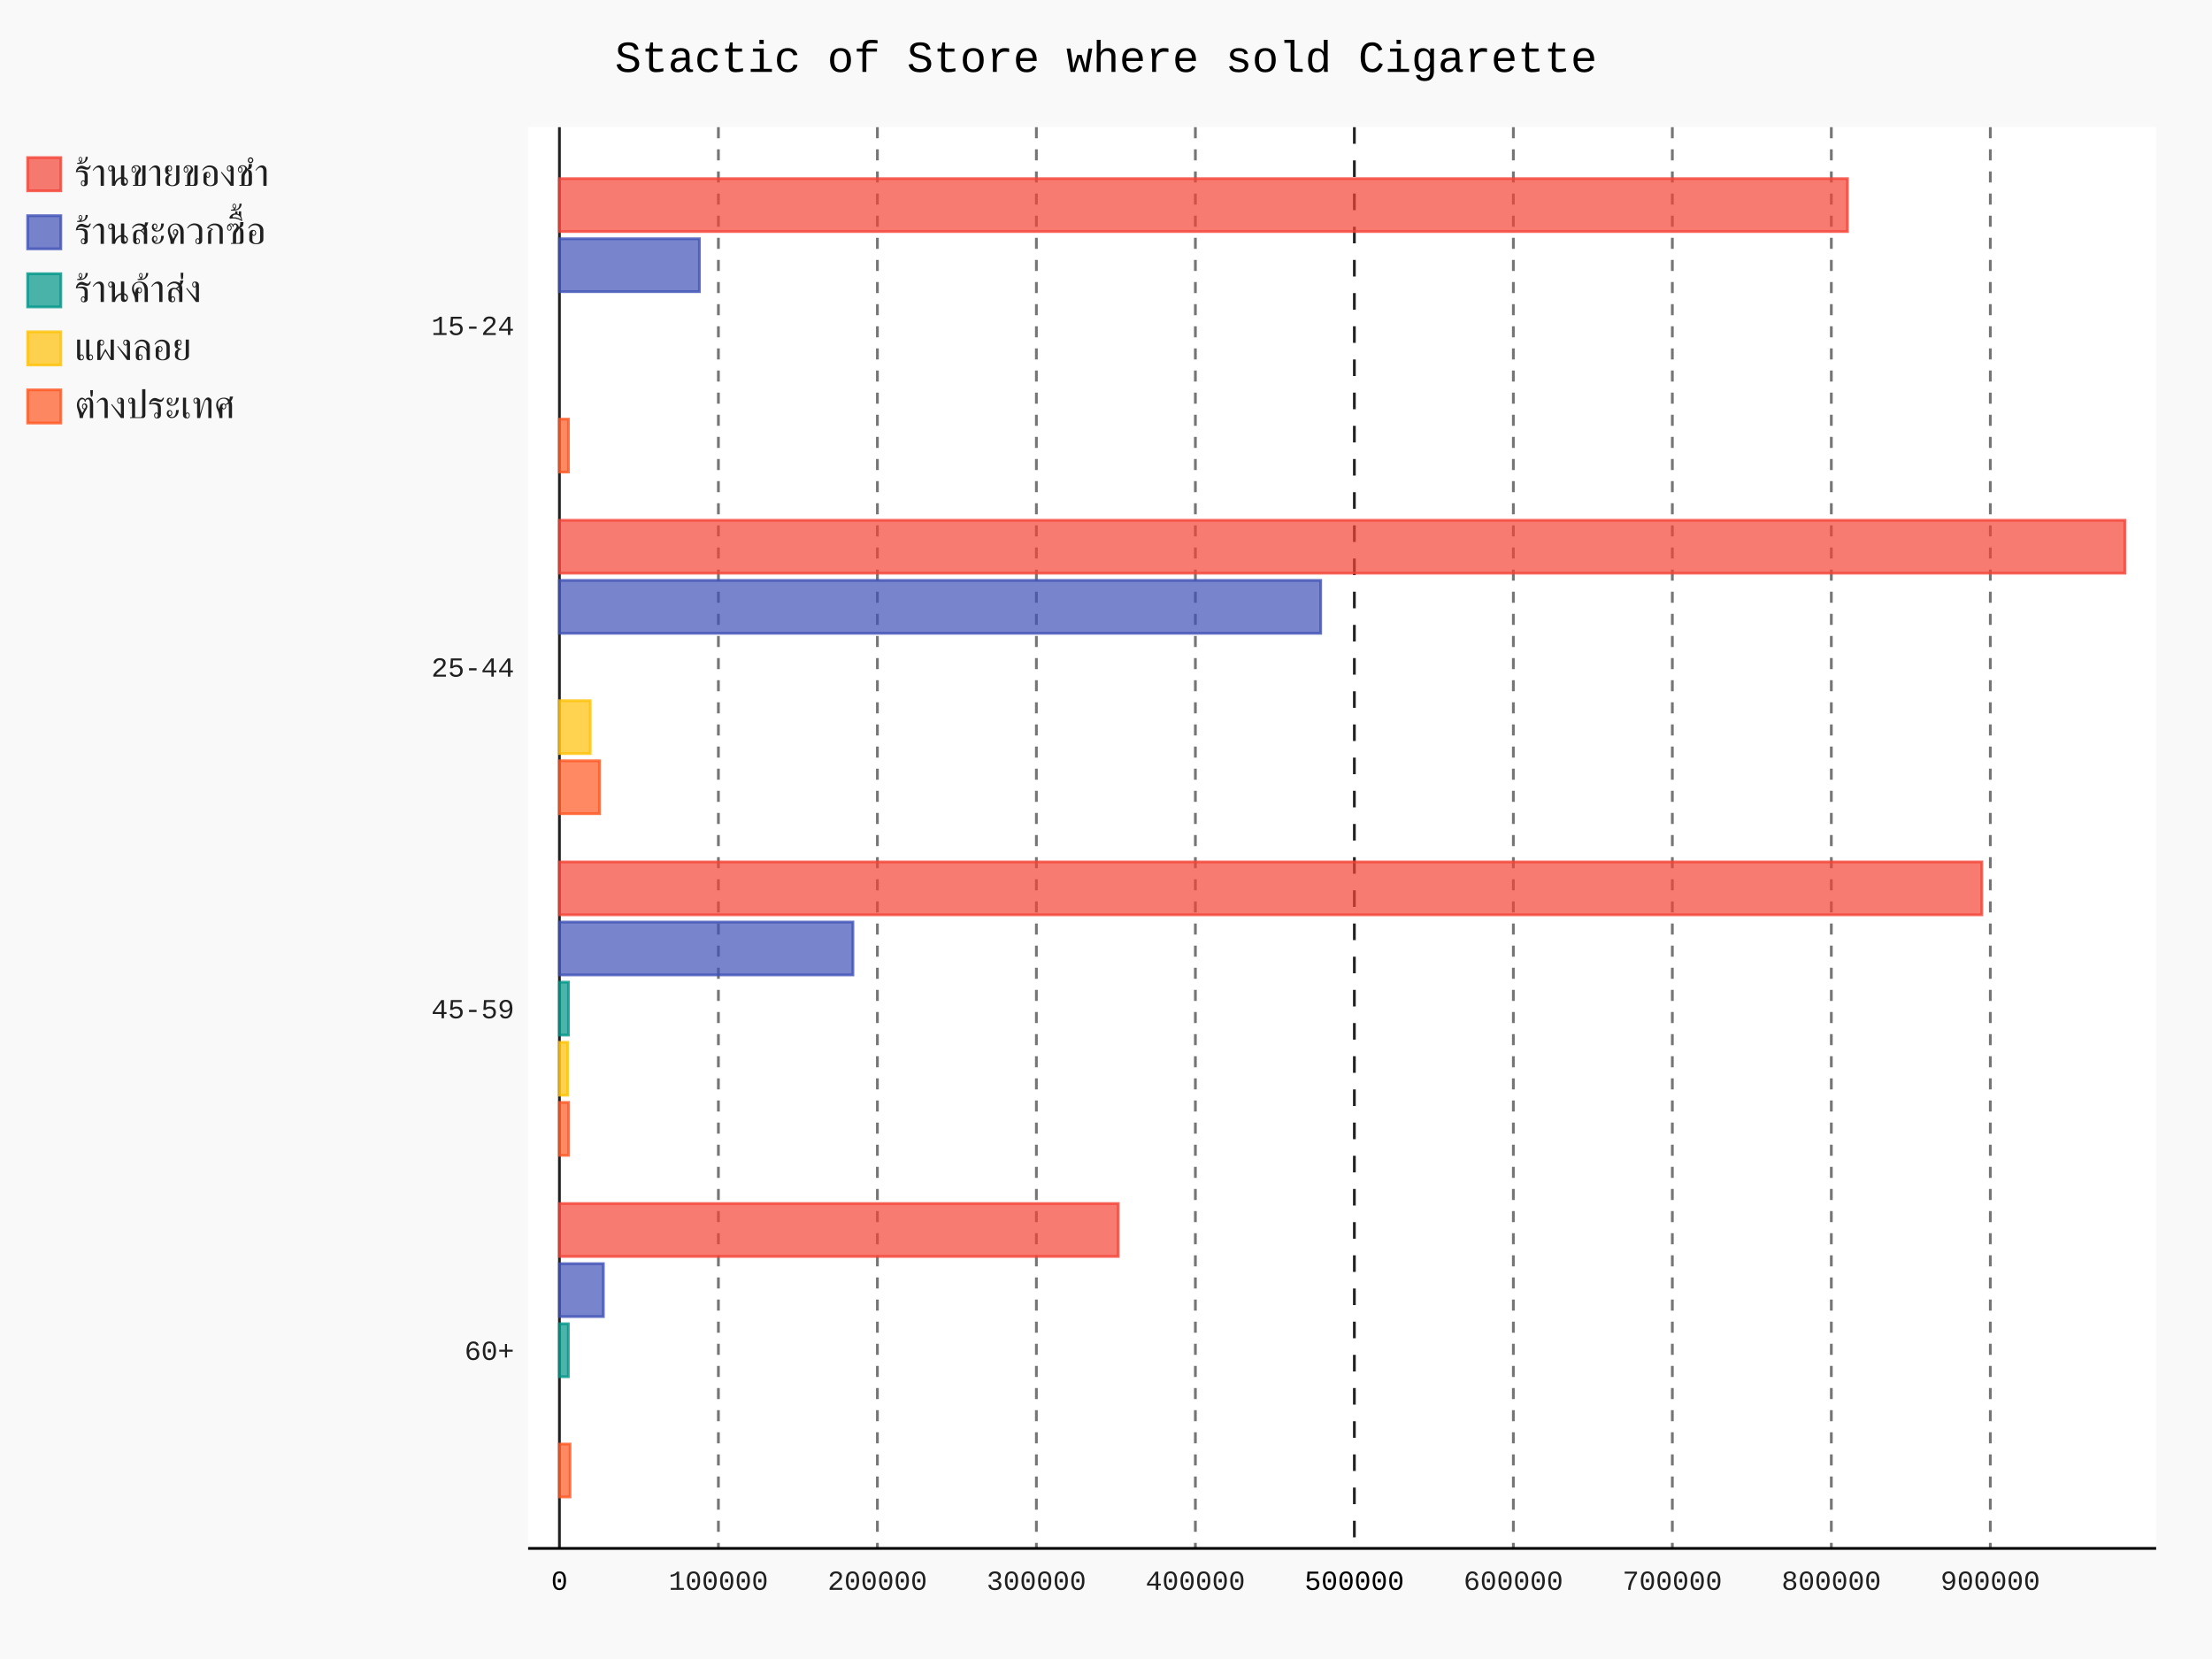
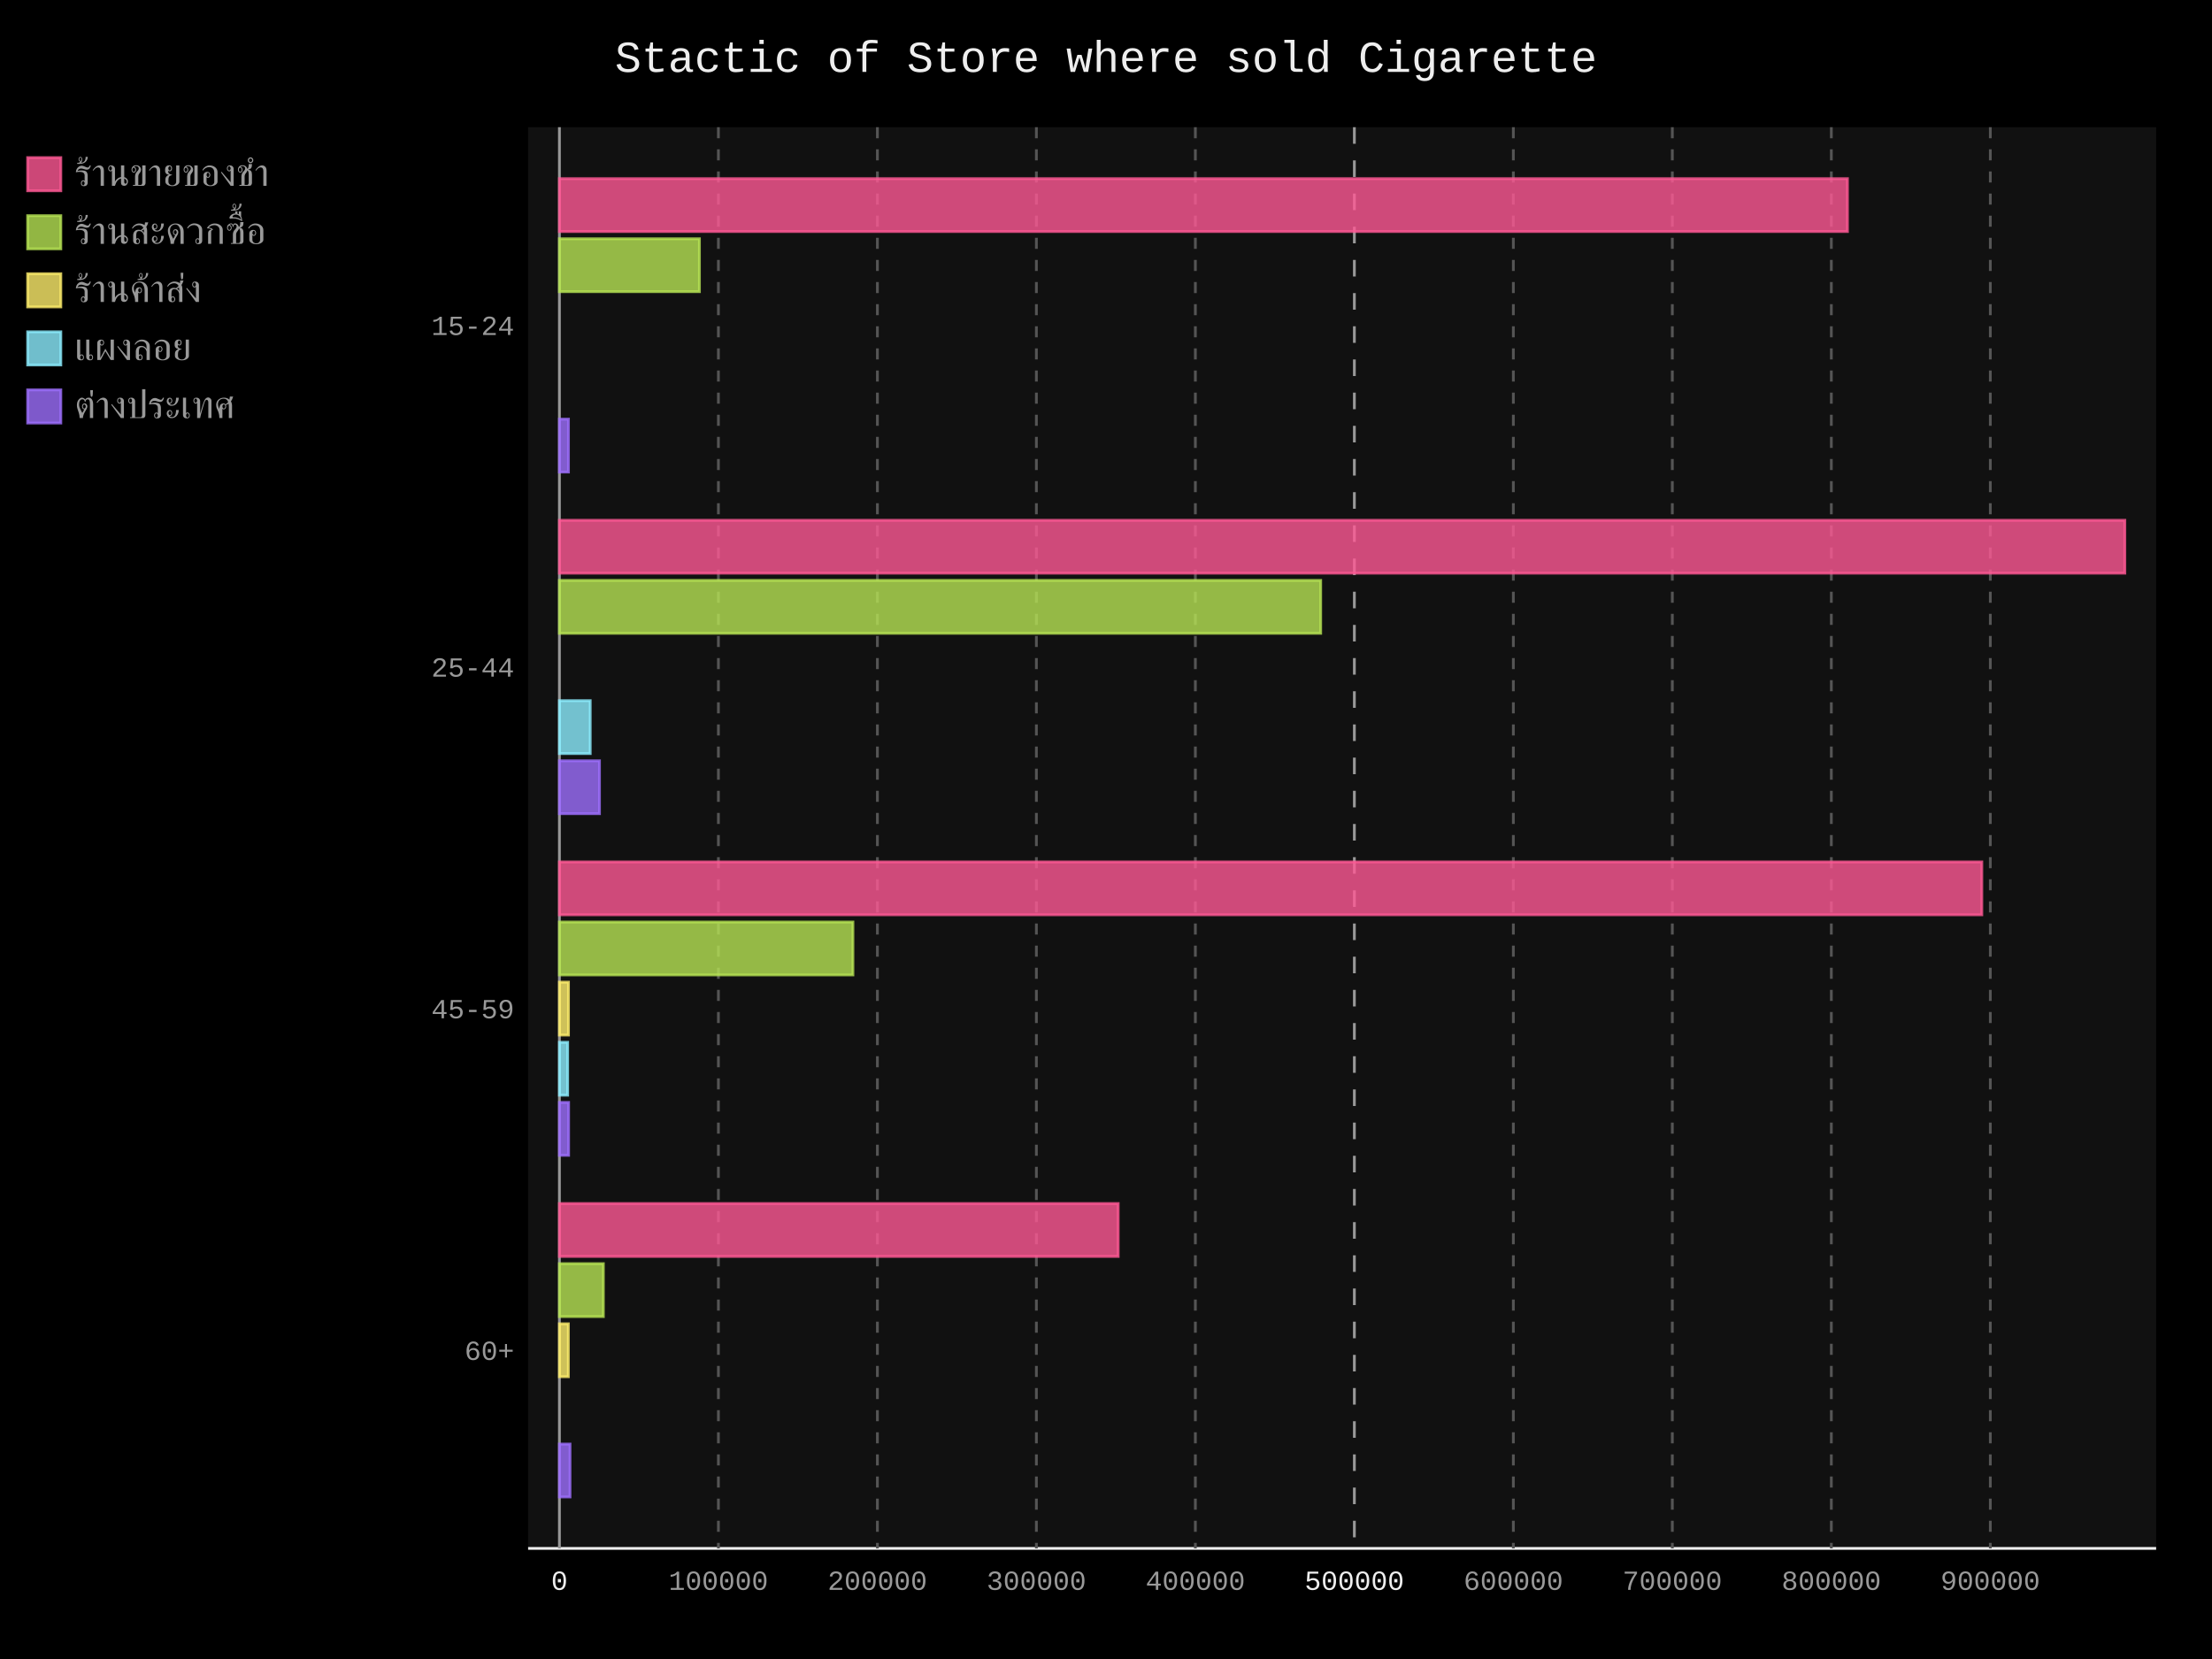
- <svg xmlns="http://www.w3.org/2000/svg" class="pygal-chart" id="chart-4f5d2a07-ab91-4916-8d37-34bf2c776c9f" viewBox="0 0 800 600">
+ <svg xmlns="http://www.w3.org/2000/svg" class="pygal-chart" id="chart-96e64031-2d97-4b49-96bc-807b6238d96c" viewBox="0 0 800 600">
  <defs>
-     <style type="text/css">#chart-4f5d2a07-ab91-4916-8d37-34bf2c776c9f{-webkit-user-select:none;-webkit-font-smoothing:antialiased;font-family:Consolas,"Liberation Mono",Menlo,Courier,monospace}#chart-4f5d2a07-ab91-4916-8d37-34bf2c776c9f .title{font-family:Consolas,"Liberation Mono",Menlo,Courier,monospace;font-size:16px}#chart-4f5d2a07-ab91-4916-8d37-34bf2c776c9f .legends .legend text{font-family:Consolas,"Liberation Mono",Menlo,Courier,monospace;font-size:14px}#chart-4f5d2a07-ab91-4916-8d37-34bf2c776c9f .axis text{font-family:Consolas,"Liberation Mono",Menlo,Courier,monospace;font-size:10px}#chart-4f5d2a07-ab91-4916-8d37-34bf2c776c9f .axis text.major{font-family:Consolas,"Liberation Mono",Menlo,Courier,monospace;font-size:10px}#chart-4f5d2a07-ab91-4916-8d37-34bf2c776c9f .text-overlay text.value{font-family:Consolas,"Liberation Mono",Menlo,Courier,monospace;font-size:16px}#chart-4f5d2a07-ab91-4916-8d37-34bf2c776c9f .text-overlay text.label{font-family:Consolas,"Liberation Mono",Menlo,Courier,monospace;font-size:10px}#chart-4f5d2a07-ab91-4916-8d37-34bf2c776c9f .tooltip{font-family:Consolas,"Liberation Mono",Menlo,Courier,monospace;font-size:14px}#chart-4f5d2a07-ab91-4916-8d37-34bf2c776c9f text.no_data{font-family:Consolas,"Liberation Mono",Menlo,Courier,monospace;font-size:64px}
- #chart-4f5d2a07-ab91-4916-8d37-34bf2c776c9f{background-color:rgba(249,249,249,1)}#chart-4f5d2a07-ab91-4916-8d37-34bf2c776c9f path,#chart-4f5d2a07-ab91-4916-8d37-34bf2c776c9f line,#chart-4f5d2a07-ab91-4916-8d37-34bf2c776c9f rect,#chart-4f5d2a07-ab91-4916-8d37-34bf2c776c9f circle{-webkit-transition:150ms;-moz-transition:150ms;transition:150ms}#chart-4f5d2a07-ab91-4916-8d37-34bf2c776c9f .graph &gt; .background{fill:rgba(249,249,249,1)}#chart-4f5d2a07-ab91-4916-8d37-34bf2c776c9f .plot &gt; .background{fill:rgba(255,255,255,1)}#chart-4f5d2a07-ab91-4916-8d37-34bf2c776c9f .graph{fill:rgba(0,0,0,.87)}#chart-4f5d2a07-ab91-4916-8d37-34bf2c776c9f text.no_data{fill:rgba(0,0,0,1)}#chart-4f5d2a07-ab91-4916-8d37-34bf2c776c9f .title{fill:rgba(0,0,0,1)}#chart-4f5d2a07-ab91-4916-8d37-34bf2c776c9f .legends .legend text{fill:rgba(0,0,0,.87)}#chart-4f5d2a07-ab91-4916-8d37-34bf2c776c9f .legends .legend:hover text{fill:rgba(0,0,0,1)}#chart-4f5d2a07-ab91-4916-8d37-34bf2c776c9f .axis .line{stroke:rgba(0,0,0,1)}#chart-4f5d2a07-ab91-4916-8d37-34bf2c776c9f .axis .guide.line{stroke:rgba(0,0,0,.54)}#chart-4f5d2a07-ab91-4916-8d37-34bf2c776c9f .axis .major.line{stroke:rgba(0,0,0,.87)}#chart-4f5d2a07-ab91-4916-8d37-34bf2c776c9f .axis text.major{fill:rgba(0,0,0,1)}#chart-4f5d2a07-ab91-4916-8d37-34bf2c776c9f .axis.y .guides:hover .guide.line,#chart-4f5d2a07-ab91-4916-8d37-34bf2c776c9f .line-graph .axis.x .guides:hover .guide.line,#chart-4f5d2a07-ab91-4916-8d37-34bf2c776c9f .stackedline-graph .axis.x .guides:hover .guide.line,#chart-4f5d2a07-ab91-4916-8d37-34bf2c776c9f .xy-graph .axis.x .guides:hover .guide.line{stroke:rgba(0,0,0,1)}#chart-4f5d2a07-ab91-4916-8d37-34bf2c776c9f .axis .guides:hover text{fill:rgba(0,0,0,1)}#chart-4f5d2a07-ab91-4916-8d37-34bf2c776c9f .reactive{fill-opacity:.7;stroke-opacity:.8}#chart-4f5d2a07-ab91-4916-8d37-34bf2c776c9f .ci{stroke:rgba(0,0,0,.87)}#chart-4f5d2a07-ab91-4916-8d37-34bf2c776c9f .reactive.active,#chart-4f5d2a07-ab91-4916-8d37-34bf2c776c9f .active .reactive{fill-opacity:.8;stroke-opacity:.9;stroke-width:4}#chart-4f5d2a07-ab91-4916-8d37-34bf2c776c9f .ci .reactive.active{stroke-width:1.5}#chart-4f5d2a07-ab91-4916-8d37-34bf2c776c9f .series text{fill:rgba(0,0,0,1)}#chart-4f5d2a07-ab91-4916-8d37-34bf2c776c9f .tooltip rect{fill:rgba(255,255,255,1);stroke:rgba(0,0,0,1);-webkit-transition:opacity 150ms;-moz-transition:opacity 150ms;transition:opacity 150ms}#chart-4f5d2a07-ab91-4916-8d37-34bf2c776c9f .tooltip .label{fill:rgba(0,0,0,.87)}#chart-4f5d2a07-ab91-4916-8d37-34bf2c776c9f .tooltip .label{fill:rgba(0,0,0,.87)}#chart-4f5d2a07-ab91-4916-8d37-34bf2c776c9f .tooltip .legend{font-size:.8em;fill:rgba(0,0,0,.54)}#chart-4f5d2a07-ab91-4916-8d37-34bf2c776c9f .tooltip .x_label{font-size:.6em;fill:rgba(0,0,0,1)}#chart-4f5d2a07-ab91-4916-8d37-34bf2c776c9f .tooltip .xlink{font-size:.5em;text-decoration:underline}#chart-4f5d2a07-ab91-4916-8d37-34bf2c776c9f .tooltip .value{font-size:1.5em}#chart-4f5d2a07-ab91-4916-8d37-34bf2c776c9f .bound{font-size:.5em}#chart-4f5d2a07-ab91-4916-8d37-34bf2c776c9f .max-value{font-size:.75em;fill:rgba(0,0,0,.54)}#chart-4f5d2a07-ab91-4916-8d37-34bf2c776c9f .map-element{fill:rgba(255,255,255,1);stroke:rgba(0,0,0,.54) !important}#chart-4f5d2a07-ab91-4916-8d37-34bf2c776c9f .map-element .reactive{fill-opacity:inherit;stroke-opacity:inherit}#chart-4f5d2a07-ab91-4916-8d37-34bf2c776c9f .color-0,#chart-4f5d2a07-ab91-4916-8d37-34bf2c776c9f .color-0 a:visited{stroke:#F44336;fill:#F44336}#chart-4f5d2a07-ab91-4916-8d37-34bf2c776c9f .color-1,#chart-4f5d2a07-ab91-4916-8d37-34bf2c776c9f .color-1 a:visited{stroke:#3F51B5;fill:#3F51B5}#chart-4f5d2a07-ab91-4916-8d37-34bf2c776c9f .color-2,#chart-4f5d2a07-ab91-4916-8d37-34bf2c776c9f .color-2 a:visited{stroke:#009688;fill:#009688}#chart-4f5d2a07-ab91-4916-8d37-34bf2c776c9f .color-3,#chart-4f5d2a07-ab91-4916-8d37-34bf2c776c9f .color-3 a:visited{stroke:#FFC107;fill:#FFC107}#chart-4f5d2a07-ab91-4916-8d37-34bf2c776c9f .color-4,#chart-4f5d2a07-ab91-4916-8d37-34bf2c776c9f .color-4 a:visited{stroke:#FF5722;fill:#FF5722}#chart-4f5d2a07-ab91-4916-8d37-34bf2c776c9f .text-overlay .color-0 text{fill:black}#chart-4f5d2a07-ab91-4916-8d37-34bf2c776c9f .text-overlay .color-1 text{fill:black}#chart-4f5d2a07-ab91-4916-8d37-34bf2c776c9f .text-overlay .color-2 text{fill:black}#chart-4f5d2a07-ab91-4916-8d37-34bf2c776c9f .text-overlay .color-3 text{fill:black}#chart-4f5d2a07-ab91-4916-8d37-34bf2c776c9f .text-overlay .color-4 text{fill:black}
- #chart-4f5d2a07-ab91-4916-8d37-34bf2c776c9f text.no_data{text-anchor:middle}#chart-4f5d2a07-ab91-4916-8d37-34bf2c776c9f .guide.line{fill:none}#chart-4f5d2a07-ab91-4916-8d37-34bf2c776c9f .centered{text-anchor:middle}#chart-4f5d2a07-ab91-4916-8d37-34bf2c776c9f .title{text-anchor:middle}#chart-4f5d2a07-ab91-4916-8d37-34bf2c776c9f .legends .legend text{fill-opacity:1}#chart-4f5d2a07-ab91-4916-8d37-34bf2c776c9f .axis.x text{text-anchor:middle}#chart-4f5d2a07-ab91-4916-8d37-34bf2c776c9f .axis.x:not(.web) text[transform]{text-anchor:start}#chart-4f5d2a07-ab91-4916-8d37-34bf2c776c9f .axis.x:not(.web) text[transform].backwards{text-anchor:end}#chart-4f5d2a07-ab91-4916-8d37-34bf2c776c9f .axis.y text{text-anchor:end}#chart-4f5d2a07-ab91-4916-8d37-34bf2c776c9f .axis.y text[transform].backwards{text-anchor:start}#chart-4f5d2a07-ab91-4916-8d37-34bf2c776c9f .axis.y2 text{text-anchor:start}#chart-4f5d2a07-ab91-4916-8d37-34bf2c776c9f .axis.y2 text[transform].backwards{text-anchor:end}#chart-4f5d2a07-ab91-4916-8d37-34bf2c776c9f .axis .guide.line{stroke-dasharray:4,4}#chart-4f5d2a07-ab91-4916-8d37-34bf2c776c9f .axis .major.guide.line{stroke-dasharray:6,6}#chart-4f5d2a07-ab91-4916-8d37-34bf2c776c9f .horizontal .axis.y .guide.line,#chart-4f5d2a07-ab91-4916-8d37-34bf2c776c9f .horizontal .axis.y2 .guide.line,#chart-4f5d2a07-ab91-4916-8d37-34bf2c776c9f .vertical .axis.x .guide.line{opacity:0}#chart-4f5d2a07-ab91-4916-8d37-34bf2c776c9f .horizontal .axis.always_show .guide.line,#chart-4f5d2a07-ab91-4916-8d37-34bf2c776c9f .vertical .axis.always_show .guide.line{opacity:1 !important}#chart-4f5d2a07-ab91-4916-8d37-34bf2c776c9f .axis.y .guides:hover .guide.line,#chart-4f5d2a07-ab91-4916-8d37-34bf2c776c9f .axis.y2 .guides:hover .guide.line,#chart-4f5d2a07-ab91-4916-8d37-34bf2c776c9f .axis.x .guides:hover .guide.line{opacity:1}#chart-4f5d2a07-ab91-4916-8d37-34bf2c776c9f .axis .guides:hover text{opacity:1}#chart-4f5d2a07-ab91-4916-8d37-34bf2c776c9f .nofill{fill:none}#chart-4f5d2a07-ab91-4916-8d37-34bf2c776c9f .subtle-fill{fill-opacity:.2}#chart-4f5d2a07-ab91-4916-8d37-34bf2c776c9f .dot{stroke-width:1px;fill-opacity:1}#chart-4f5d2a07-ab91-4916-8d37-34bf2c776c9f .dot.active{stroke-width:5px}#chart-4f5d2a07-ab91-4916-8d37-34bf2c776c9f .dot.negative{fill:transparent}#chart-4f5d2a07-ab91-4916-8d37-34bf2c776c9f text,#chart-4f5d2a07-ab91-4916-8d37-34bf2c776c9f tspan{stroke:none !important}#chart-4f5d2a07-ab91-4916-8d37-34bf2c776c9f .series text.active{opacity:1}#chart-4f5d2a07-ab91-4916-8d37-34bf2c776c9f .tooltip rect{fill-opacity:.95;stroke-width:.5}#chart-4f5d2a07-ab91-4916-8d37-34bf2c776c9f .tooltip text{fill-opacity:1}#chart-4f5d2a07-ab91-4916-8d37-34bf2c776c9f .showable{visibility:hidden}#chart-4f5d2a07-ab91-4916-8d37-34bf2c776c9f .showable.shown{visibility:visible}#chart-4f5d2a07-ab91-4916-8d37-34bf2c776c9f .gauge-background{fill:rgba(229,229,229,1);stroke:none}#chart-4f5d2a07-ab91-4916-8d37-34bf2c776c9f .bg-lines{stroke:rgba(249,249,249,1);stroke-width:2px}</style>
+     <style type="text/css">#chart-96e64031-2d97-4b49-96bc-807b6238d96c{-webkit-user-select:none;-webkit-font-smoothing:antialiased;font-family:Consolas,"Liberation Mono",Menlo,Courier,monospace}#chart-96e64031-2d97-4b49-96bc-807b6238d96c .title{font-family:Consolas,"Liberation Mono",Menlo,Courier,monospace;font-size:16px}#chart-96e64031-2d97-4b49-96bc-807b6238d96c .legends .legend text{font-family:Consolas,"Liberation Mono",Menlo,Courier,monospace;font-size:14px}#chart-96e64031-2d97-4b49-96bc-807b6238d96c .axis text{font-family:Consolas,"Liberation Mono",Menlo,Courier,monospace;font-size:10px}#chart-96e64031-2d97-4b49-96bc-807b6238d96c .axis text.major{font-family:Consolas,"Liberation Mono",Menlo,Courier,monospace;font-size:10px}#chart-96e64031-2d97-4b49-96bc-807b6238d96c .text-overlay text.value{font-family:Consolas,"Liberation Mono",Menlo,Courier,monospace;font-size:16px}#chart-96e64031-2d97-4b49-96bc-807b6238d96c .text-overlay text.label{font-family:Consolas,"Liberation Mono",Menlo,Courier,monospace;font-size:10px}#chart-96e64031-2d97-4b49-96bc-807b6238d96c .tooltip{font-family:Consolas,"Liberation Mono",Menlo,Courier,monospace;font-size:14px}#chart-96e64031-2d97-4b49-96bc-807b6238d96c text.no_data{font-family:Consolas,"Liberation Mono",Menlo,Courier,monospace;font-size:64px}
+ #chart-96e64031-2d97-4b49-96bc-807b6238d96c{background-color:black}#chart-96e64031-2d97-4b49-96bc-807b6238d96c path,#chart-96e64031-2d97-4b49-96bc-807b6238d96c line,#chart-96e64031-2d97-4b49-96bc-807b6238d96c rect,#chart-96e64031-2d97-4b49-96bc-807b6238d96c circle{-webkit-transition:250ms;-moz-transition:250ms;transition:250ms}#chart-96e64031-2d97-4b49-96bc-807b6238d96c .graph &gt; .background{fill:black}#chart-96e64031-2d97-4b49-96bc-807b6238d96c .plot &gt; .background{fill:#111}#chart-96e64031-2d97-4b49-96bc-807b6238d96c .graph{fill:#999}#chart-96e64031-2d97-4b49-96bc-807b6238d96c text.no_data{fill:#eee}#chart-96e64031-2d97-4b49-96bc-807b6238d96c .title{fill:#eee}#chart-96e64031-2d97-4b49-96bc-807b6238d96c .legends .legend text{fill:#999}#chart-96e64031-2d97-4b49-96bc-807b6238d96c .legends .legend:hover text{fill:#eee}#chart-96e64031-2d97-4b49-96bc-807b6238d96c .axis .line{stroke:#eee}#chart-96e64031-2d97-4b49-96bc-807b6238d96c .axis .guide.line{stroke:#555}#chart-96e64031-2d97-4b49-96bc-807b6238d96c .axis .major.line{stroke:#999}#chart-96e64031-2d97-4b49-96bc-807b6238d96c .axis text.major{fill:#eee}#chart-96e64031-2d97-4b49-96bc-807b6238d96c .axis.y .guides:hover .guide.line,#chart-96e64031-2d97-4b49-96bc-807b6238d96c .line-graph .axis.x .guides:hover .guide.line,#chart-96e64031-2d97-4b49-96bc-807b6238d96c .stackedline-graph .axis.x .guides:hover .guide.line,#chart-96e64031-2d97-4b49-96bc-807b6238d96c .xy-graph .axis.x .guides:hover .guide.line{stroke:#eee}#chart-96e64031-2d97-4b49-96bc-807b6238d96c .axis .guides:hover text{fill:#eee}#chart-96e64031-2d97-4b49-96bc-807b6238d96c .reactive{fill-opacity:.8;stroke-opacity:.8}#chart-96e64031-2d97-4b49-96bc-807b6238d96c .ci{stroke:#999}#chart-96e64031-2d97-4b49-96bc-807b6238d96c .reactive.active,#chart-96e64031-2d97-4b49-96bc-807b6238d96c .active .reactive{fill-opacity:.4;stroke-opacity:.9;stroke-width:4}#chart-96e64031-2d97-4b49-96bc-807b6238d96c .ci .reactive.active{stroke-width:1.5}#chart-96e64031-2d97-4b49-96bc-807b6238d96c .series text{fill:#eee}#chart-96e64031-2d97-4b49-96bc-807b6238d96c .tooltip rect{fill:#111;stroke:#eee;-webkit-transition:opacity 250ms;-moz-transition:opacity 250ms;transition:opacity 250ms}#chart-96e64031-2d97-4b49-96bc-807b6238d96c .tooltip .label{fill:#999}#chart-96e64031-2d97-4b49-96bc-807b6238d96c .tooltip .label{fill:#999}#chart-96e64031-2d97-4b49-96bc-807b6238d96c .tooltip .legend{font-size:.8em;fill:#555}#chart-96e64031-2d97-4b49-96bc-807b6238d96c .tooltip .x_label{font-size:.6em;fill:#eee}#chart-96e64031-2d97-4b49-96bc-807b6238d96c .tooltip .xlink{font-size:.5em;text-decoration:underline}#chart-96e64031-2d97-4b49-96bc-807b6238d96c .tooltip .value{font-size:1.5em}#chart-96e64031-2d97-4b49-96bc-807b6238d96c .bound{font-size:.5em}#chart-96e64031-2d97-4b49-96bc-807b6238d96c .max-value{font-size:.75em;fill:#555}#chart-96e64031-2d97-4b49-96bc-807b6238d96c .map-element{fill:#111;stroke:#555 !important}#chart-96e64031-2d97-4b49-96bc-807b6238d96c .map-element .reactive{fill-opacity:inherit;stroke-opacity:inherit}#chart-96e64031-2d97-4b49-96bc-807b6238d96c .color-0,#chart-96e64031-2d97-4b49-96bc-807b6238d96c .color-0 a:visited{stroke:#ff5995;fill:#ff5995}#chart-96e64031-2d97-4b49-96bc-807b6238d96c .color-1,#chart-96e64031-2d97-4b49-96bc-807b6238d96c .color-1 a:visited{stroke:#b6e354;fill:#b6e354}#chart-96e64031-2d97-4b49-96bc-807b6238d96c .color-2,#chart-96e64031-2d97-4b49-96bc-807b6238d96c .color-2 a:visited{stroke:#feed6c;fill:#feed6c}#chart-96e64031-2d97-4b49-96bc-807b6238d96c .color-3,#chart-96e64031-2d97-4b49-96bc-807b6238d96c .color-3 a:visited{stroke:#8cedff;fill:#8cedff}#chart-96e64031-2d97-4b49-96bc-807b6238d96c .color-4,#chart-96e64031-2d97-4b49-96bc-807b6238d96c .color-4 a:visited{stroke:#9e6ffe;fill:#9e6ffe}#chart-96e64031-2d97-4b49-96bc-807b6238d96c .text-overlay .color-0 text{fill:black}#chart-96e64031-2d97-4b49-96bc-807b6238d96c .text-overlay .color-1 text{fill:black}#chart-96e64031-2d97-4b49-96bc-807b6238d96c .text-overlay .color-2 text{fill:black}#chart-96e64031-2d97-4b49-96bc-807b6238d96c .text-overlay .color-3 text{fill:black}#chart-96e64031-2d97-4b49-96bc-807b6238d96c .text-overlay .color-4 text{fill:black}
+ #chart-96e64031-2d97-4b49-96bc-807b6238d96c text.no_data{text-anchor:middle}#chart-96e64031-2d97-4b49-96bc-807b6238d96c .guide.line{fill:none}#chart-96e64031-2d97-4b49-96bc-807b6238d96c .centered{text-anchor:middle}#chart-96e64031-2d97-4b49-96bc-807b6238d96c .title{text-anchor:middle}#chart-96e64031-2d97-4b49-96bc-807b6238d96c .legends .legend text{fill-opacity:1}#chart-96e64031-2d97-4b49-96bc-807b6238d96c .axis.x text{text-anchor:middle}#chart-96e64031-2d97-4b49-96bc-807b6238d96c .axis.x:not(.web) text[transform]{text-anchor:start}#chart-96e64031-2d97-4b49-96bc-807b6238d96c .axis.x:not(.web) text[transform].backwards{text-anchor:end}#chart-96e64031-2d97-4b49-96bc-807b6238d96c .axis.y text{text-anchor:end}#chart-96e64031-2d97-4b49-96bc-807b6238d96c .axis.y text[transform].backwards{text-anchor:start}#chart-96e64031-2d97-4b49-96bc-807b6238d96c .axis.y2 text{text-anchor:start}#chart-96e64031-2d97-4b49-96bc-807b6238d96c .axis.y2 text[transform].backwards{text-anchor:end}#chart-96e64031-2d97-4b49-96bc-807b6238d96c .axis .guide.line{stroke-dasharray:4,4}#chart-96e64031-2d97-4b49-96bc-807b6238d96c .axis .major.guide.line{stroke-dasharray:6,6}#chart-96e64031-2d97-4b49-96bc-807b6238d96c .horizontal .axis.y .guide.line,#chart-96e64031-2d97-4b49-96bc-807b6238d96c .horizontal .axis.y2 .guide.line,#chart-96e64031-2d97-4b49-96bc-807b6238d96c .vertical .axis.x .guide.line{opacity:0}#chart-96e64031-2d97-4b49-96bc-807b6238d96c .horizontal .axis.always_show .guide.line,#chart-96e64031-2d97-4b49-96bc-807b6238d96c .vertical .axis.always_show .guide.line{opacity:1 !important}#chart-96e64031-2d97-4b49-96bc-807b6238d96c .axis.y .guides:hover .guide.line,#chart-96e64031-2d97-4b49-96bc-807b6238d96c .axis.y2 .guides:hover .guide.line,#chart-96e64031-2d97-4b49-96bc-807b6238d96c .axis.x .guides:hover .guide.line{opacity:1}#chart-96e64031-2d97-4b49-96bc-807b6238d96c .axis .guides:hover text{opacity:1}#chart-96e64031-2d97-4b49-96bc-807b6238d96c .nofill{fill:none}#chart-96e64031-2d97-4b49-96bc-807b6238d96c .subtle-fill{fill-opacity:.2}#chart-96e64031-2d97-4b49-96bc-807b6238d96c .dot{stroke-width:1px;fill-opacity:1}#chart-96e64031-2d97-4b49-96bc-807b6238d96c .dot.active{stroke-width:5px}#chart-96e64031-2d97-4b49-96bc-807b6238d96c .dot.negative{fill:transparent}#chart-96e64031-2d97-4b49-96bc-807b6238d96c text,#chart-96e64031-2d97-4b49-96bc-807b6238d96c tspan{stroke:none !important}#chart-96e64031-2d97-4b49-96bc-807b6238d96c .series text.active{opacity:1}#chart-96e64031-2d97-4b49-96bc-807b6238d96c .tooltip rect{fill-opacity:.95;stroke-width:.5}#chart-96e64031-2d97-4b49-96bc-807b6238d96c .tooltip text{fill-opacity:1}#chart-96e64031-2d97-4b49-96bc-807b6238d96c .showable{visibility:hidden}#chart-96e64031-2d97-4b49-96bc-807b6238d96c .showable.shown{visibility:visible}#chart-96e64031-2d97-4b49-96bc-807b6238d96c .gauge-background{fill:rgba(229,229,229,1);stroke:none}#chart-96e64031-2d97-4b49-96bc-807b6238d96c .bg-lines{stroke:black;stroke-width:2px}</style>
  </defs>
  <g class="graph horizontalbar-graph horizontal">
    <rect class="background" height="600" width="800" x="0" y="0" />
    <g class="plot" transform="translate(191, 46)">
      <rect class="background" height="514" width="588.8" x="0" y="0" />
      <g class="axis y">
        <path class="line" d="M0 514 h588.8" />
        <g class="guides">
          <path class="guide line" d="M0 442.337 h588.8" />
          <text class="" x="-5" y="445.837">60+</text>
        </g>
        <g class="guides">
          <path class="guide line" d="M0 318.779 h588.8" />
          <text class="" x="-5" y="322.279">45-59</text>
        </g>
        <g class="guides">
          <path class="guide line" d="M0 195.221 h588.8" />
          <text class="" x="-5" y="198.721">25-44</text>
        </g>
        <g class="guides">
          <path class="guide line" d="M0 71.663 h588.8" />
          <text class="" x="-5" y="75.163">15-24</text>
        </g>
      </g>
      <g class="axis x">
        <g class="guides">
          <path class="axis major line" d="M11.323 0 v514" />
          <text class="major" x="11.323" y="529.0">0</text>
        </g>
        <g class="guides">
          <path class="guide line" d="M68.823 0 v514" />
          <text class="" x="68.823" y="529.0">100000</text>
        </g>
        <g class="guides">
          <path class="guide line" d="M126.323 0 v514" />
          <text class="" x="126.323" y="529.0">200000</text>
        </g>
        <g class="guides">
          <path class="guide line" d="M183.824 0 v514" />
          <text class="" x="183.824" y="529.0">300000</text>
        </g>
        <g class="guides">
          <path class="guide line" d="M241.324 0 v514" />
          <text class="" x="241.324" y="529.0">400000</text>
        </g>
        <g class="guides">
          <path class="major guide line" d="M298.824 0 v514" />
          <text class="major" x="298.824" y="529.0">500000</text>
        </g>
        <g class="guides">
          <path class="guide line" d="M356.324 0 v514" />
          <text class="" x="356.324" y="529.0">600000</text>
        </g>
        <g class="guides">
          <path class="guide line" d="M413.824 0 v514" />
          <text class="" x="413.824" y="529.0">700000</text>
        </g>
        <g class="guides">
          <path class="guide line" d="M471.325 0 v514" />
          <text class="" x="471.325" y="529.0">800000</text>
        </g>
        <g class="guides">
          <path class="guide line" d="M528.825 0 v514" />
          <text class="" x="528.825" y="529.0">900000</text>
        </g>
      </g>
      <g class="series serie-4 color-4">
        <g class="bars">
          <g class="bar">
            <rect class="rect reactive tooltip-trigger" height="19.137" rx="0" ry="0" width="3.829" x="11.323" y="476.261" />
          </g>
          <g class="bar">
            <rect class="rect reactive tooltip-trigger" height="19.137" rx="0" ry="0" width="3.326" x="11.323" y="352.703" />
          </g>
          <g class="bar">
            <rect class="rect reactive tooltip-trigger" height="19.137" rx="0" ry="0" width="14.489" x="11.323" y="229.145" />
          </g>
          <g class="bar">
            <rect class="rect reactive tooltip-trigger" height="19.137" rx="0" ry="0" width="3.272" x="11.323" y="105.587" />
          </g>
        </g>
      </g>
      <g class="series serie-3 color-3">
        <g class="bars">
          <g class="bar">
            <rect class="rect reactive tooltip-trigger" height="19.137" rx="0" ry="0" x="11.323" y="454.514" />
          </g>
          <g class="bar">
            <rect class="rect reactive tooltip-trigger" height="19.137" rx="0" ry="0" width="2.98" x="11.323" y="330.957" />
          </g>
          <g class="bar">
            <rect class="rect reactive tooltip-trigger" height="19.137" rx="0" ry="0" width="11.138" x="11.323" y="207.399" />
          </g>
          <g class="bar">
            <rect class="rect reactive tooltip-trigger" height="19.137" rx="0" ry="0" x="11.323" y="83.841" />
          </g>
        </g>
      </g>
      <g class="series serie-2 color-2">
        <g class="bars">
          <g class="bar">
            <rect class="rect reactive tooltip-trigger" height="19.137" rx="0" ry="0" width="3.227" x="11.323" y="432.768" />
          </g>
          <g class="bar">
            <rect class="rect reactive tooltip-trigger" height="19.137" rx="0" ry="0" width="3.276" x="11.323" y="309.211" />
          </g>
          <g class="bar">
            <rect class="rect reactive tooltip-trigger" height="19.137" rx="0" ry="0" x="11.323" y="185.653" />
          </g>
          <g class="bar">
            <rect class="rect reactive tooltip-trigger" height="19.137" rx="0" ry="0" x="11.323" y="62.095" />
          </g>
        </g>
      </g>
      <g class="series serie-1 color-1">
        <g class="bars">
          <g class="bar">
            <rect class="rect reactive tooltip-trigger" height="19.137" rx="0" ry="0" width="15.89" x="11.323" y="411.022" />
          </g>
          <g class="bar">
            <rect class="rect reactive tooltip-trigger" height="19.137" rx="0" ry="0" width="106.142" x="11.323" y="287.464" />
          </g>
          <g class="bar">
            <rect class="rect reactive tooltip-trigger" height="19.137" rx="0" ry="0" width="275.325" x="11.323" y="163.907" />
          </g>
          <g class="bar">
            <rect class="rect reactive tooltip-trigger" height="19.137" rx="0" ry="0" width="50.635" x="11.323" y="40.349" />
          </g>
        </g>
      </g>
      <g class="series serie-0 color-0">
        <g class="bars">
          <g class="bar">
            <rect class="rect reactive tooltip-trigger" height="19.137" rx="0" ry="0" width="202.087" x="11.323" y="389.276" />
          </g>
          <g class="bar">
            <rect class="rect reactive tooltip-trigger" height="19.137" rx="0" ry="0" width="514.426" x="11.323" y="265.718" />
          </g>
          <g class="bar">
            <rect class="rect reactive tooltip-trigger" height="19.137" rx="0" ry="0" width="566.154" x="11.323" y="142.161" />
          </g>
          <g class="bar">
            <rect class="rect reactive tooltip-trigger" height="19.137" rx="0" ry="0" width="465.837" x="11.323" y="18.603" />
          </g>
        </g>
      </g>
    </g>
    <g class="titles">
      <text class="title plot_title" x="400.0" y="26">Stactic of Store where sold Cigarette</text>
    </g>
    <g class="plot overlay" transform="translate(191, 46)">
      <g class="series serie-4 color-4" />
      <g class="series serie-3 color-3" />
      <g class="series serie-2 color-2" />
      <g class="series serie-1 color-1" />
      <g class="series serie-0 color-0" />
    </g>
    <g class="plot text-overlay" transform="translate(191, 46)">
      <g class="series serie-4 color-4" />
      <g class="series serie-3 color-3" />
      <g class="series serie-2 color-2" />
      <g class="series serie-1 color-1" />
      <g class="series serie-0 color-0" />
    </g>
    <g class="plot tooltip-overlay" transform="translate(191, 46)">
      <g class="tooltip" style="opacity: 0" transform="translate(0 0)">
        <rect class="tooltip-box" height="0" rx="0" ry="0" width="0" />
        <g class="text" />
      </g>
    </g>
    <g class="legends" transform="translate(10, 56)">
      <g class="legend reactive activate-serie" id="activate-serie-0">
        <rect class="color-0 reactive" height="12" width="12" x="0.0" y="1.0" />
        <text x="17.0" y="11.2">ร้านขายของชำ</text>
      </g>
      <g class="legend reactive activate-serie" id="activate-serie-1">
        <rect class="color-1 reactive" height="12" width="12" x="0.0" y="22.0" />
        <text x="17.0" y="32.2">ร้านสะดวกซื้อ</text>
      </g>
      <g class="legend reactive activate-serie" id="activate-serie-2">
        <rect class="color-2 reactive" height="12" width="12" x="0.0" y="43.0" />
        <text x="17.0" y="53.2">ร้านค้าส่ง</text>
      </g>
      <g class="legend reactive activate-serie" id="activate-serie-3">
        <rect class="color-3 reactive" height="12" width="12" x="0.0" y="64.0" />
        <text x="17.0" y="74.2">แผงลอย</text>
      </g>
      <g class="legend reactive activate-serie" id="activate-serie-4">
        <rect class="color-4 reactive" height="12" width="12" x="0.0" y="85.0" />
        <text x="17.0" y="95.2">ต่างประเทศ</text>
      </g>
    </g>
    <g class="legends" transform="translate(790, 56)" />
  </g>
</svg>
